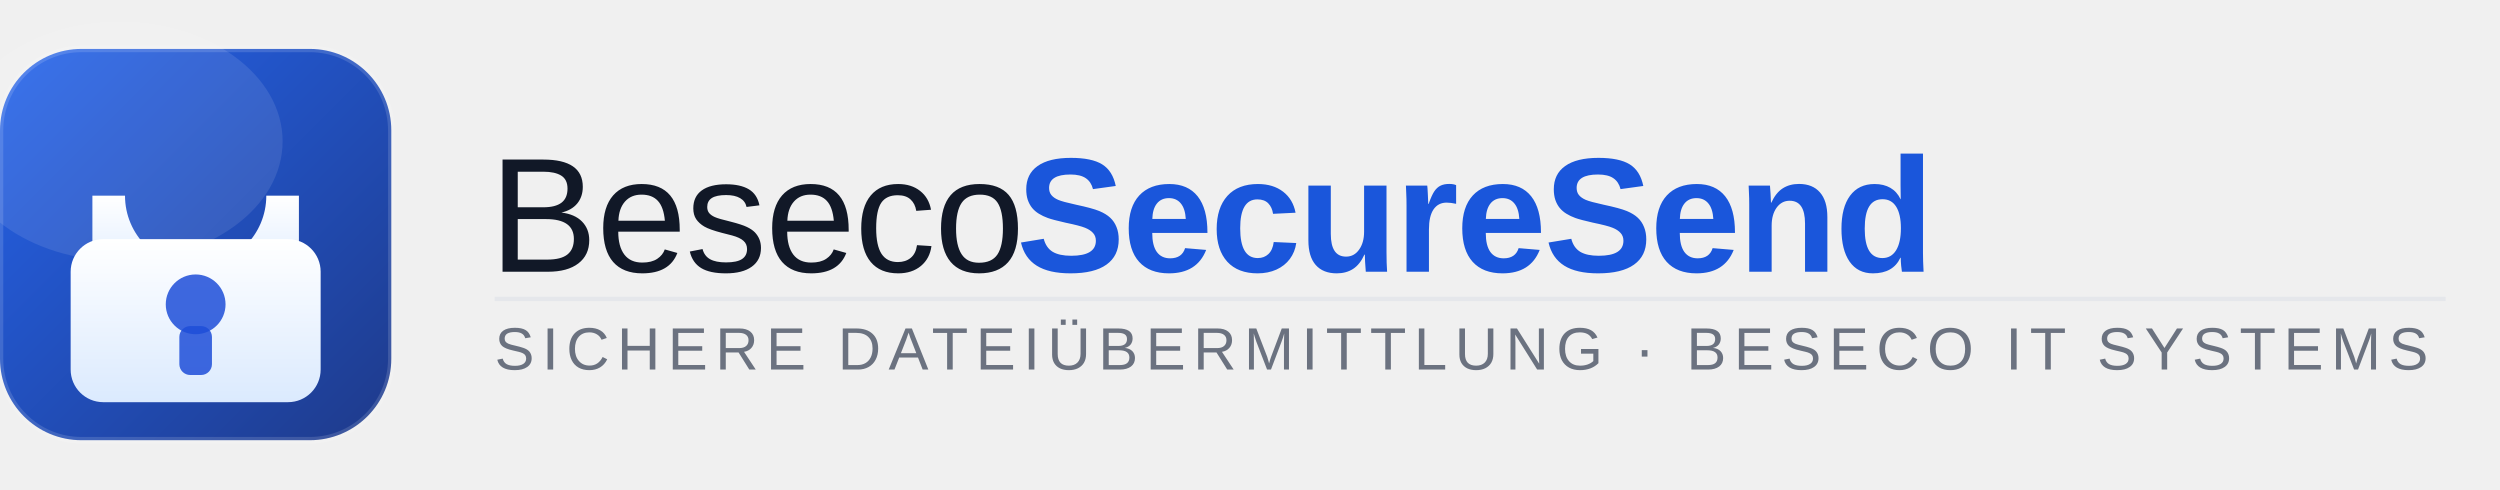
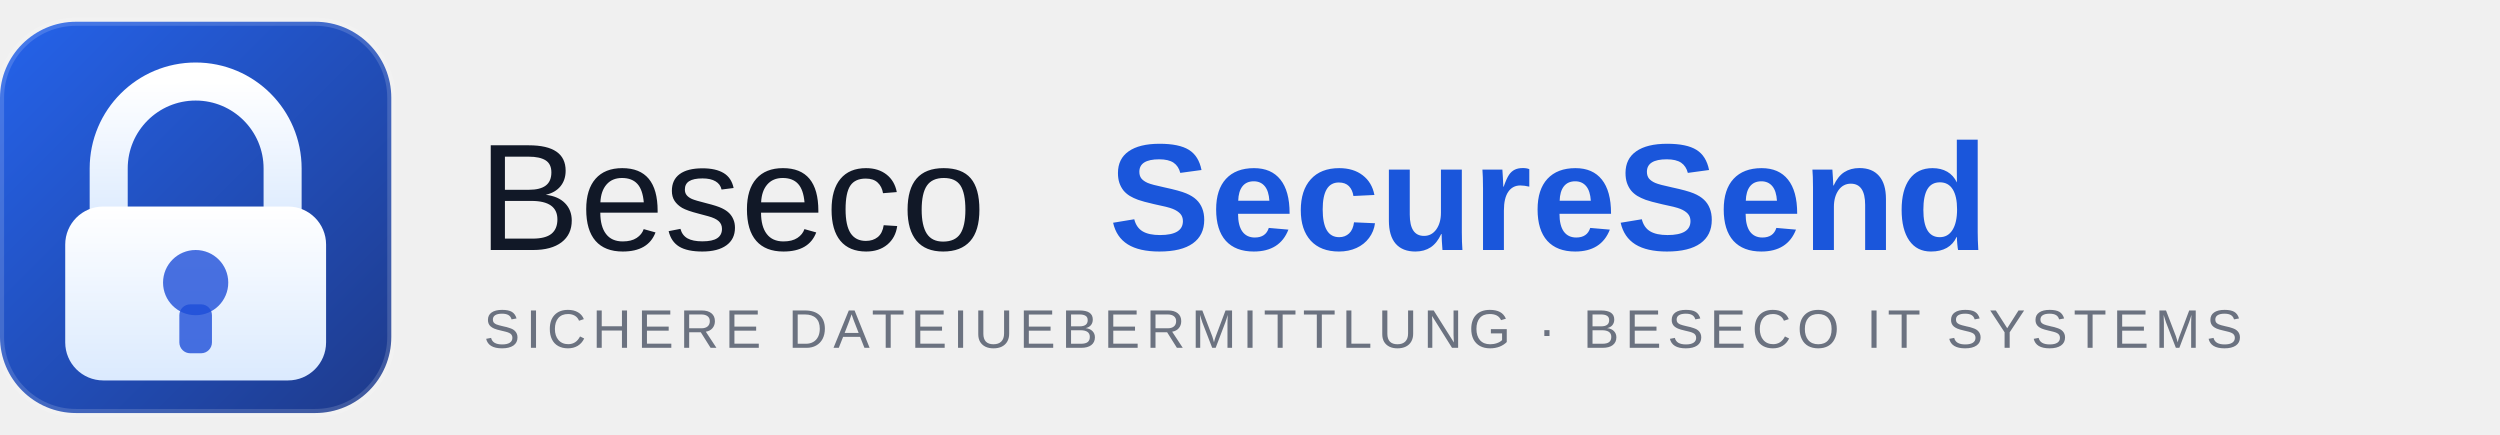
- <svg xmlns="http://www.w3.org/2000/svg" viewBox="0 0 460 90" width="460" height="90">
+ <svg xmlns="http://www.w3.org/2000/svg" viewBox="0 0 460 80">
  <defs>
-     <linearGradient id="badge" x1="0%" y1="0%" x2="100%" y2="100%">
+     <linearGradient id="badgeBg" x1="0" y1="0" x2="1" y2="1">
      <stop offset="0%" stop-color="#2563eb" />
      <stop offset="100%" stop-color="#1e3a8a" />
    </linearGradient>
-     <linearGradient id="lockMini" x1="0%" y1="0%" x2="0%" y2="100%">
+     <linearGradient id="lockGrad" x1="0" y1="0" x2="0" y2="1">
      <stop offset="0%" stop-color="#ffffff" />
      <stop offset="100%" stop-color="#dbeafe" />
    </linearGradient>
  </defs>
-   <g transform="translate(0, 9)">
-     <rect width="72" height="72" rx="15" fill="url(#badge)" />
-     <ellipse cx="22" cy="17" rx="30" ry="22" fill="rgba(255,255,255,0.10)" />
-     <rect width="72" height="72" rx="15" fill="none" stroke="rgba(255,255,255,0.14)" stroke-width="1.2" />
-     <path d="M 20 38 L 20 27 A 16 16 0 0 0 52 27 L 52 38" fill="none" stroke="url(#lockMini)" stroke-width="6" stroke-linecap="round" />
-     <rect x="13" y="35" width="46" height="30" rx="6" fill="url(#lockMini)" />
-     <circle cx="36" cy="47" r="5.5" fill="#1d4ed8" opacity="0.85" />
-     <rect x="33" y="51" width="6" height="9" rx="2" fill="#1d4ed8" opacity="0.85" />
-   </g>
-   <text x="90" y="50" font-family="'Segoe UI', 'IBM Plex Sans', Arial, sans-serif" font-size="30" font-weight="400" fill="#111827" letter-spacing="-0.3">Beseco</text>
-   <text x="90" y="50" font-family="'Segoe UI', 'IBM Plex Sans', Arial, sans-serif" font-size="30" font-weight="700" fill="#1a56db" letter-spacing="-0.5" dx="97">SecureSend</text>
-   <text x="91" y="68" font-family="'Segoe UI', 'IBM Plex Sans', Arial, sans-serif" font-size="11" font-weight="500" fill="#6b7280" letter-spacing="1.4">SICHERE DATEIÜBERMITTLUNG · BESECO IT SYSTEMS</text>
-   <line x1="91" y1="55" x2="450" y2="55" stroke="#e5e7eb" stroke-width="0.8" />
+   <rect x="0" y="4" width="72" height="72" rx="14" fill="url(#badgeBg)" />
+   <rect x="0" y="4" width="72" height="72" rx="14" fill="none" stroke="#ffffff" stroke-opacity="0.15" stroke-width="1.5" />
+   <path d="M 20 42 L 20 31 A 16 16 0 0 1 52 31 L 52 42" fill="none" stroke="url(#lockGrad)" stroke-width="7" stroke-linecap="round" />
+   <rect x="12" y="38" width="48" height="32" rx="7" fill="url(#lockGrad)" />
+   <circle cx="36" cy="52" r="6" fill="#1d4ed8" fill-opacity="0.80" />
+   <rect x="33" y="56" width="6" height="9" rx="2" fill="#1d4ed8" fill-opacity="0.80" />
+   <text x="88" y="46" font-family="'IBM Plex Sans','Segoe UI',Arial,sans-serif" font-size="28" font-weight="400" fill="#111827">Beseco</text>
+   <text x="88" y="46" font-family="'IBM Plex Sans','Segoe UI',Arial,sans-serif" font-size="28" font-weight="700" fill="#1a56db" dx="116">SecureSend</text>
+   <text x="89" y="64" font-family="'IBM Plex Sans','Segoe UI',Arial,sans-serif" font-size="10" font-weight="500" fill="#6b7280" letter-spacing="1.1">SICHERE DATEIUEBERMITTLUNG · BESECO IT SYSTEMS</text>
</svg>
